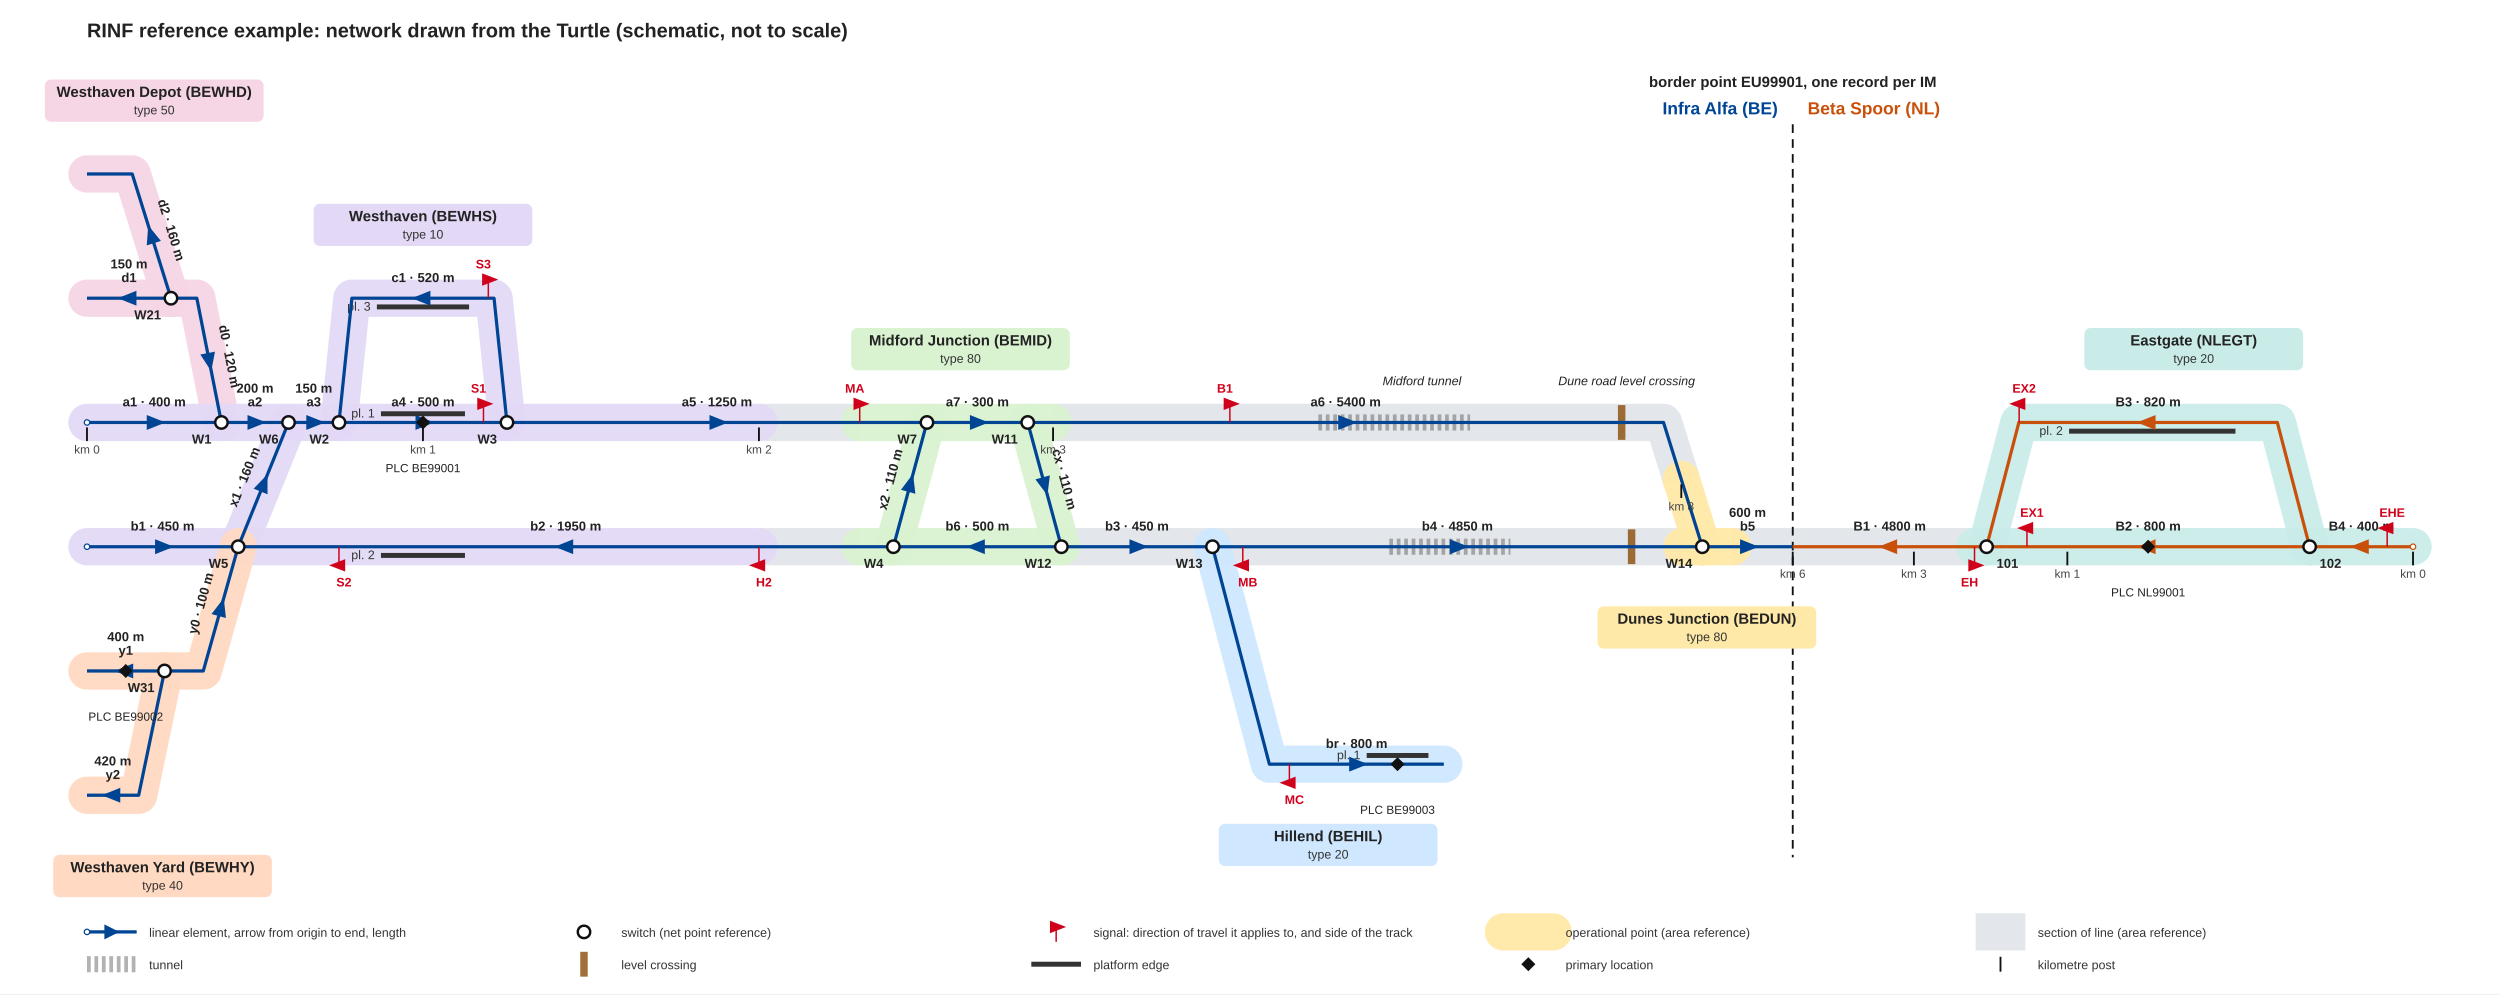
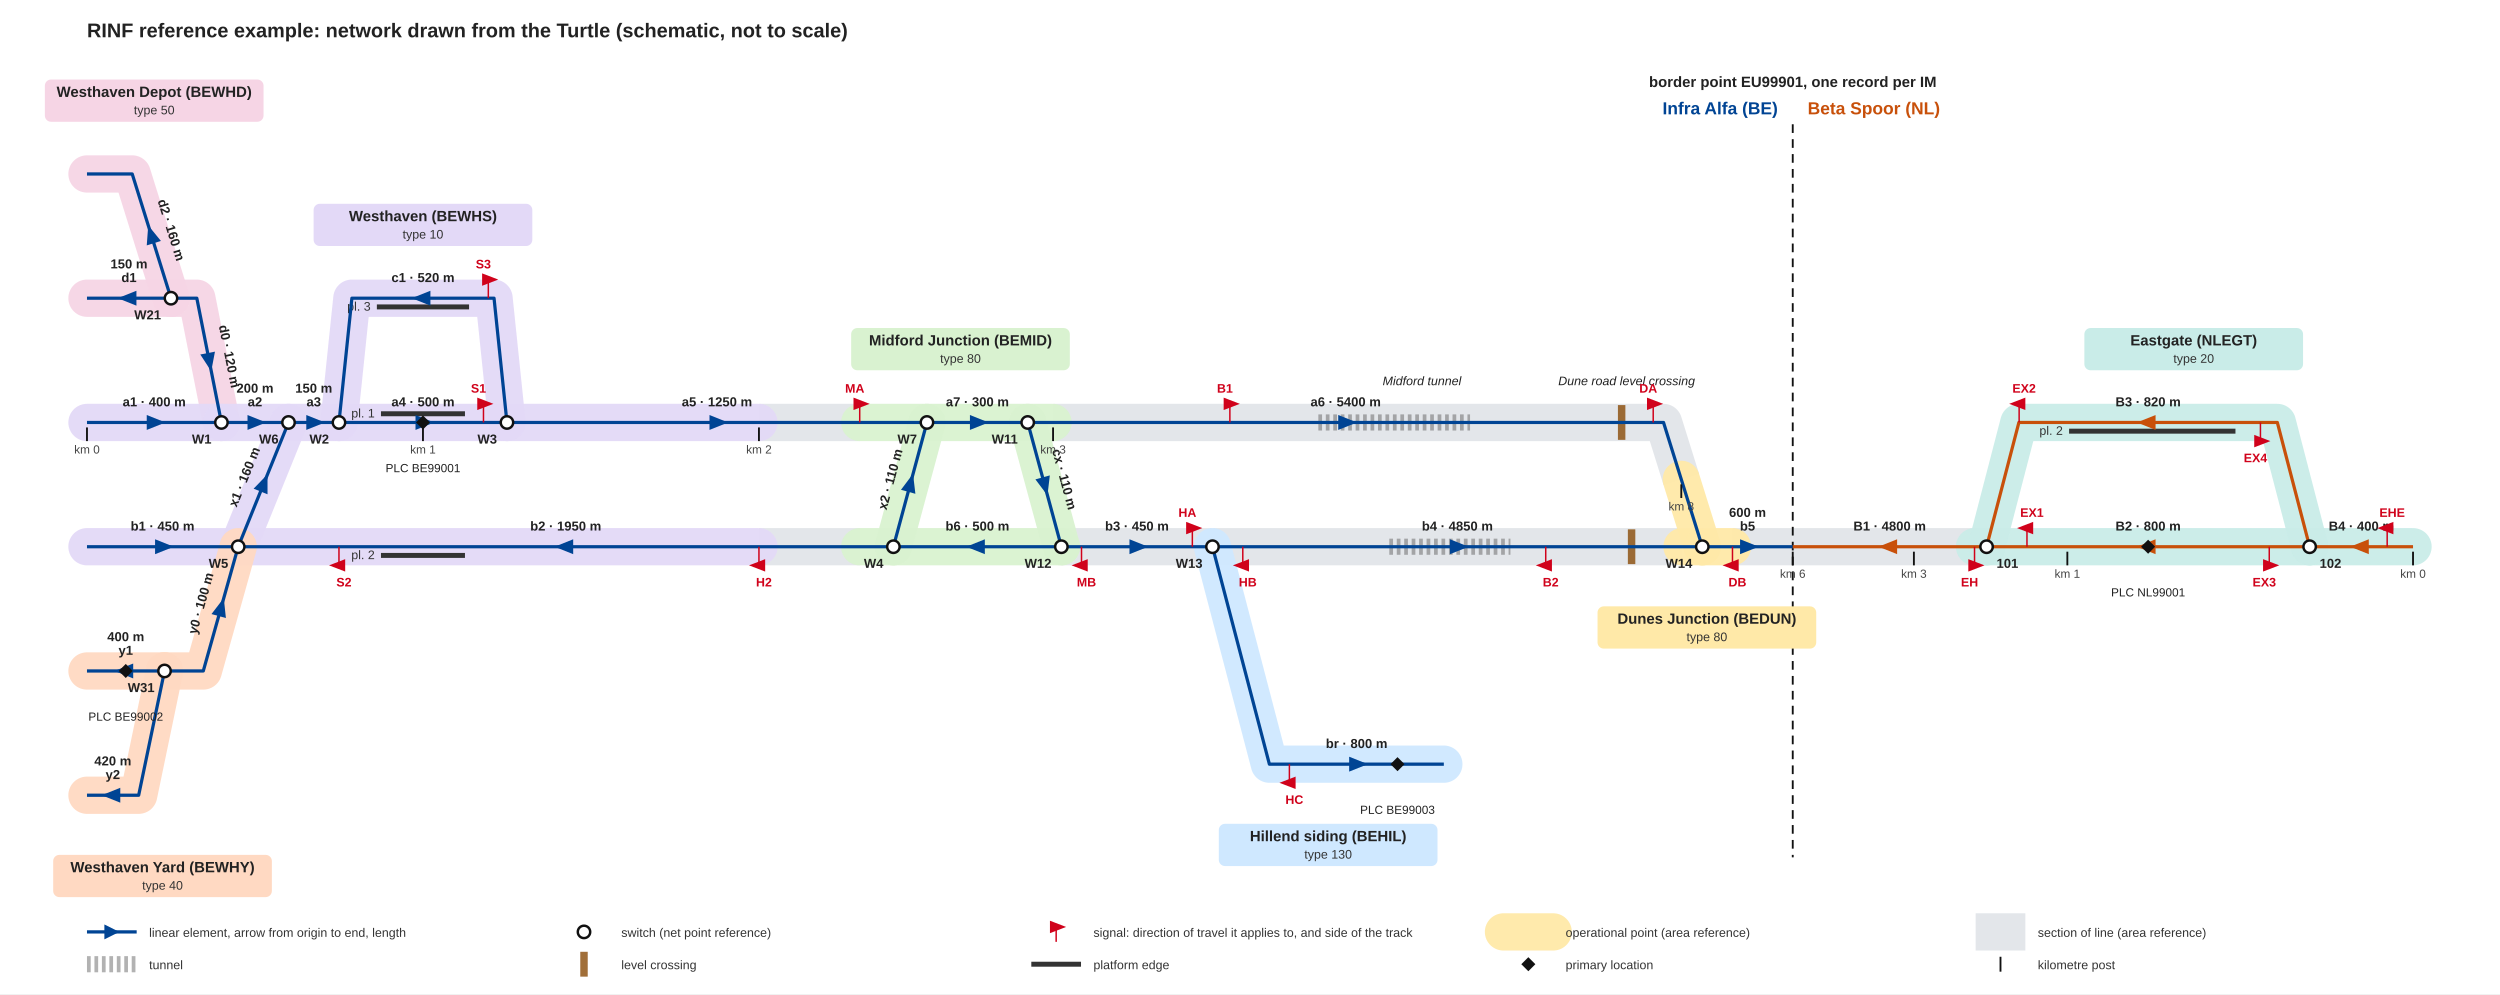
<svg xmlns="http://www.w3.org/2000/svg" viewBox="0 0 2012 800" width="2012" height="800">
  <style>text{font-family:Arial,Helvetica,sans-serif;font-size:11px;fill:#222}.le{fill:none;stroke-width:2.6;stroke-linejoin:round}
.lelab{font-size:10.5px;font-weight:bold}.op{fill:none;stroke-width:30;stroke-linecap:round;stroke-linejoin:round;opacity:.95}
.sol{fill:none;stroke:#e3e6ea;stroke-width:30;stroke-linecap:butt;stroke-linejoin:round}.tunnel{fill:none;stroke:#555;stroke-width:13;stroke-dasharray:3 3;opacity:.45}
.lc{stroke:#8a4b08;stroke-width:6;opacity:.8}.pe{fill:none;stroke:#333;stroke-width:4}.sw{fill:#fff;stroke:#111;stroke-width:2}
.swt{font-weight:bold;font-size:10.5px}.sig{fill:#d0021b}.sigl{stroke:#d0021b;stroke-width:1.2}.sigt{fill:#d0021b;font-size:10px;font-weight:bold}
.kp{stroke:#111;stroke-width:1.5}.kpt{font-size:9.5px;fill:#444}.pl{fill:#111}.plt{font-size:9.5px}.small{font-size:10px;fill:#333}.opname{font-weight:bold;font-size:12px}
.feat{font-size:10px;font-style:italic}.border{stroke:#111;stroke-width:1.5;stroke-dasharray:7 5}.imbe{fill:#004494;font-weight:bold;font-size:14px}.imnl{fill:#c8500a;font-weight:bold;font-size:14px}
.title{font-size:16px;font-weight:bold}</style>
  <rect width="2012" height="800" fill="#fff" />
  <text x="70" y="30" class="title">RINF reference example: network drawn from the Turtle (schematic, not to scale)</text>
  <path d="M1394.3,440.0 L1442.8,440.0" class="sol" />
  <path d="M975.8,440.0 L1353.7,440.0" class="sol" />
  <path d="M847.5,340.0 L1338.8,340.0 L1353.1,385.8" class="sol" />
  <path d="M854.2,440.0 L975.8,440.0" class="sol" />
  <path d="M610.8,340.0 L691.9,340.0" class="sol" />
  <path d="M691.9,440.0 L610.8,440.0" class="sol" />
  <path d="M1589.1,440.0 L1442.8,440.0" class="sol" />
  <line x1="1442.8" y1="100" x2="1442.8" y2="690" class="border" />
  <text x="1442.8" y="70.0" text-anchor="middle" class="opname">border point EU99901, one record per IM</text>
  <text x="1430.8" y="92.0" text-anchor="end" class="imbe">Infra Alfa (BE)</text>
  <text x="1454.8" y="92.0" text-anchor="start" class="imnl">Beta Spoor (NL)</text>
  <path d="M1353.1,385.8 L1370.0,440.0" class="op" stroke="#ffe9a8" />
  <path d="M1353.7,440.0 L1370.0,440.0" class="op" stroke="#ffe9a8" />
  <path d="M1370.0,440.0 L1394.3,440.0" class="op" stroke="#ffe9a8" />
  <path d="M975.8,440.0 L1021.6,615.0 L1162.0,615.0" class="op" stroke="#cfe8ff" />
  <path d="M691.9,340.0 L746.0,340.0" class="op" stroke="#d9f2d0" />
  <path d="M746.0,340.0 L827.1,340.0" class="op" stroke="#d9f2d0" />
  <path d="M827.1,340.0 L847.5,340.0" class="op" stroke="#d9f2d0" />
  <path d="M719.0,440.0 L691.9,440.0" class="op" stroke="#d9f2d0" />
  <path d="M854.2,440.0 L719.0,440.0" class="op" stroke="#d9f2d0" />
  <path d="M719.0,440.0 L746.0,340.0" class="op" stroke="#d9f2d0" />
  <path d="M827.1,340.0 L854.2,440.0" class="op" stroke="#d9f2d0" />
  <path d="M137.6,240.0 L158.4,240.0 L178.2,340.0" class="op" stroke="#f6d5e5" />
  <path d="M137.6,240.0 L70.0,240.0" class="op" stroke="#f6d5e5" />
  <path d="M137.6,240.0 L106.4,140.0 L70.0,140.0" class="op" stroke="#f6d5e5" />
  <path d="M70.0,340.0 L178.2,340.0" class="op" stroke="#e3d9f7" />
  <path d="M178.2,340.0 L232.2,340.0" class="op" stroke="#e3d9f7" />
  <path d="M232.2,340.0 L272.8,340.0" class="op" stroke="#e3d9f7" />
  <path d="M272.8,340.0 L408.0,340.0" class="op" stroke="#e3d9f7" />
  <path d="M408.0,340.0 L610.8,340.0" class="op" stroke="#e3d9f7" />
  <path d="M70.0,440.0 L191.7,440.0" class="op" stroke="#e3d9f7" />
  <path d="M610.8,440.0 L191.7,440.0" class="op" stroke="#e3d9f7" />
  <path d="M408.0,340.0 L397.6,240.0 L283.2,240.0 L272.8,340.0" class="op" stroke="#e3d9f7" />
  <path d="M191.7,440.0 L232.2,340.0" class="op" stroke="#e3d9f7" />
  <path d="M132.4,540.0 L163.6,540.0 L191.7,440.0" class="op" stroke="#ffd9c2" />
  <path d="M132.4,540.0 L70.0,540.0" class="op" stroke="#ffd9c2" />
  <path d="M132.4,540.0 L111.6,640.0 L70.0,640.0" class="op" stroke="#ffd9c2" />
  <path d="M1942.0,440.0 L1858.8,440.0" class="op" stroke="#c9ece8" />
  <path d="M1858.8,440.0 L1598.8,440.0" class="op" stroke="#c9ece8" />
  <path d="M1598.8,440.0 L1589.1,440.0" class="op" stroke="#c9ece8" />
  <path d="M1858.8,440.0 L1832.8,340.0 L1624.8,340.0 L1598.8,440.0" class="op" stroke="#c9ece8" />
  <path d="M1061.0,340.0 L1183.1,340.0" class="tunnel" />
  <path d="M1118.1,440.0 L1215.6,440.0" class="tunnel" />
  <text x="1144.4" y="310.0" text-anchor="middle" class="feat">Midford tunnel</text>
  <line x1="1305.1" y1="326.0" x2="1305.1" y2="354.0" class="lc" />
  <line x1="1313.1" y1="426.0" x2="1313.1" y2="454.0" class="lc" />
  <text x="1309.1" y="310.0" text-anchor="middle" class="feat">Dune road level crossing</text>
  <path d="M306.6,333.0 L374.2,333.0" class="pe" />
  <text x="301.6" y="336.0" text-anchor="end" class="small">pl. 1</text>
  <path d="M377.5,247.0 L303.3,247.0" class="pe" />
  <text x="298.3" y="250.0" text-anchor="end" class="small">pl. 3</text>
  <path d="M374.2,447.0 L306.6,447.0" class="pe" />
  <text x="301.6" y="450.0" text-anchor="end" class="small">pl. 2</text>
-   <path d="M1099.9,608.0 L1149.6,608.0" class="pe" />
-   <text x="1094.9" y="611.0" text-anchor="end" class="small">pl. 1</text>
  <path d="M1799.1,347.0 L1665.2,347.0" class="pe" />
  <text x="1660.2" y="350.0" text-anchor="end" class="small">pl. 2</text>
  <path d="M70.0,340.0 L178.2,340.0" class="le" stroke="#004494" />
  <path d="M133.1,340.0 L118.1,346.0 L118.1,334.0Z" fill="#004494" />
  <text transform="translate(124.1,340.0) rotate(0.0)" y="-13" text-anchor="middle" class="lelab" fill="#004494">a1 · 400 m</text>
-   <circle cx="70.0" cy="340.0" r="2.2" fill="#fff" stroke="#004494" />
  <path d="M178.2,340.0 L232.2,340.0" class="le" stroke="#004494" />
  <path d="M214.2,340.0 L199.2,346.0 L199.2,334.0Z" fill="#004494" />
  <text transform="translate(205.2,340.0) rotate(0.0)" y="-24" text-anchor="middle" class="lelab" fill="#004494">200 m</text>
  <text transform="translate(205.2,340.0) rotate(0.0)" y="-13" text-anchor="middle" class="lelab" fill="#004494">a2</text>
-   <circle cx="178.2" cy="340.0" r="2.2" fill="#fff" stroke="#004494" />
  <path d="M232.2,340.0 L272.8,340.0" class="le" stroke="#004494" />
  <path d="M261.5,340.0 L246.5,346.0 L246.5,334.0Z" fill="#004494" />
  <text transform="translate(252.5,340.0) rotate(0.0)" y="-24" text-anchor="middle" class="lelab" fill="#004494">150 m</text>
  <text transform="translate(252.5,340.0) rotate(0.0)" y="-13" text-anchor="middle" class="lelab" fill="#004494">a3</text>
-   <circle cx="232.2" cy="340.0" r="2.2" fill="#fff" stroke="#004494" />
  <path d="M272.8,340.0 L408.0,340.0" class="le" stroke="#004494" />
  <path d="M349.4,340.0 L334.4,346.0 L334.4,334.0Z" fill="#004494" />
  <text transform="translate(340.4,340.0) rotate(0.0)" y="-13" text-anchor="middle" class="lelab" fill="#004494">a4 · 500 m</text>
-   <circle cx="272.8" cy="340.0" r="2.2" fill="#fff" stroke="#004494" />
  <path d="M408.0,340.0 L746.0,340.0" class="le" stroke="#004494" />
  <path d="M586.0,340.0 L571.0,346.0 L571.0,334.0Z" fill="#004494" />
  <text transform="translate(577.0,340.0) rotate(0.0)" y="-13" text-anchor="middle" class="lelab" fill="#004494">a5 · 1250 m</text>
-   <circle cx="408.0" cy="340.0" r="2.2" fill="#fff" stroke="#004494" />
  <path d="M827.1,340.0 L1338.8,340.0 L1370.0,440.0" class="le" stroke="#004494" />
  <path d="M1092.0,340.0 L1077.0,346.0 L1077.0,334.0Z" fill="#004494" />
  <text transform="translate(1083.0,340.0) rotate(0.0)" y="-13" text-anchor="middle" class="lelab" fill="#004494">a6 · 5400 m</text>
-   <circle cx="827.1" cy="340.0" r="2.2" fill="#fff" stroke="#004494" />
  <path d="M746.0,340.0 L827.1,340.0" class="le" stroke="#004494" />
  <path d="M795.6,340.0 L780.6,346.0 L780.6,334.0Z" fill="#004494" />
  <text transform="translate(786.6,340.0) rotate(0.0)" y="-13" text-anchor="middle" class="lelab" fill="#004494">a7 · 300 m</text>
-   <circle cx="746.0" cy="340.0" r="2.2" fill="#fff" stroke="#004494" />
  <path d="M70.0,440.0 L191.7,440.0" class="le" stroke="#004494" />
  <path d="M139.8,440.0 L124.8,446.0 L124.8,434.0Z" fill="#004494" />
  <text transform="translate(130.8,440.0) rotate(0.0)" y="-13" text-anchor="middle" class="lelab" fill="#004494">b1 · 450 m</text>
-   <circle cx="70.0" cy="440.0" r="2.2" fill="#fff" stroke="#004494" />
  <path d="M719.0,440.0 L191.7,440.0" class="le" stroke="#004494" />
  <path d="M446.3,440.0 L461.3,434.0 L461.3,446.0Z" fill="#004494" />
  <text transform="translate(455.3,440.0) rotate(360.0)" y="-13" text-anchor="middle" class="lelab" fill="#004494">b2 · 1950 m</text>
-   <circle cx="719.0" cy="440.0" r="2.2" fill="#fff" stroke="#004494" />
  <path d="M854.2,440.0 L975.8,440.0" class="le" stroke="#004494" />
  <path d="M924.0,440.0 L909.0,446.0 L909.0,434.0Z" fill="#004494" />
  <text transform="translate(915.0,440.0) rotate(0.0)" y="-13" text-anchor="middle" class="lelab" fill="#004494">b3 · 450 m</text>
-   <circle cx="854.2" cy="440.0" r="2.2" fill="#fff" stroke="#004494" />
  <path d="M975.8,440.0 L1370.0,440.0" class="le" stroke="#004494" />
  <path d="M1181.9,440.0 L1166.9,446.0 L1166.9,434.0Z" fill="#004494" />
  <text transform="translate(1172.9,440.0) rotate(0.0)" y="-13" text-anchor="middle" class="lelab" fill="#004494">b4 · 4850 m</text>
-   <circle cx="975.8" cy="440.0" r="2.2" fill="#fff" stroke="#004494" />
  <path d="M1370.0,440.0 L1442.8,440.0" class="le" stroke="#004494" />
  <path d="M1415.4,440.0 L1400.4,446.0 L1400.4,434.0Z" fill="#004494" />
  <text transform="translate(1406.4,440.0) rotate(0.0)" y="-24" text-anchor="middle" class="lelab" fill="#004494">600 m</text>
  <text transform="translate(1406.4,440.0) rotate(0.0)" y="-13" text-anchor="middle" class="lelab" fill="#004494">b5</text>
-   <circle cx="1370.0" cy="440.0" r="2.2" fill="#fff" stroke="#004494" />
  <path d="M854.2,440.0 L719.0,440.0" class="le" stroke="#004494" />
  <path d="M777.6,440.0 L792.6,434.0 L792.6,446.0Z" fill="#004494" />
  <text transform="translate(786.6,440.0) rotate(360.0)" y="-13" text-anchor="middle" class="lelab" fill="#004494">b6 · 500 m</text>
-   <circle cx="854.2" cy="440.0" r="2.2" fill="#fff" stroke="#004494" />
  <path d="M975.8,440.0 L1021.6,615.0 L1162.0,615.0" class="le" stroke="#004494" />
  <path d="M1100.8,615.0 L1085.8,621.0 L1085.8,609.0Z" fill="#004494" />
  <text transform="translate(1091.8,615.0) rotate(0.0)" y="-13" text-anchor="middle" class="lelab" fill="#004494">br · 800 m</text>
-   <circle cx="975.8" cy="440.0" r="2.2" fill="#fff" stroke="#004494" />
  <path d="M408.0,340.0 L397.6,240.0 L283.2,240.0 L272.8,340.0" class="le" stroke="#004494" />
  <path d="M331.4,240.0 L346.4,234.0 L346.4,246.0Z" fill="#004494" />
  <text transform="translate(340.4,240.0) rotate(360.0)" y="-13" text-anchor="middle" class="lelab" fill="#004494">c1 · 520 m</text>
-   <circle cx="408.0" cy="340.0" r="2.2" fill="#fff" stroke="#004494" />
  <path d="M827.1,340.0 L854.2,440.0" class="le" stroke="#004494" />
  <path d="M843.0,398.7 L833.3,385.8 L844.9,382.6Z" fill="#004494" />
  <text transform="translate(840.6,390.0) rotate(74.9)" y="-13" text-anchor="middle" class="lelab" fill="#004494">cx · 110 m</text>
-   <circle cx="827.1" cy="340.0" r="2.2" fill="#fff" stroke="#004494" />
  <path d="M137.6,240.0 L158.4,240.0 L178.2,340.0" class="le" stroke="#004494" />
  <path d="M170.0,298.8 L161.2,285.3 L173.0,283.0Z" fill="#004494" />
  <text transform="translate(168.3,290.0) rotate(78.8)" y="-13" text-anchor="middle" class="lelab" fill="#004494">d0 · 120 m</text>
-   <circle cx="137.6" cy="240.0" r="2.2" fill="#fff" stroke="#004494" />
  <path d="M137.6,240.0 L70.0,240.0" class="le" stroke="#004494" />
  <path d="M94.8,240.0 L109.8,234.0 L109.8,246.0Z" fill="#004494" />
  <text transform="translate(103.8,240.0) rotate(360.0)" y="-24" text-anchor="middle" class="lelab" fill="#004494">150 m</text>
  <text transform="translate(103.8,240.0) rotate(360.0)" y="-13" text-anchor="middle" class="lelab" fill="#004494">d1</text>
-   <circle cx="137.6" cy="240.0" r="2.2" fill="#fff" stroke="#004494" />
  <path d="M137.6,240.0 L106.4,140.0 L70.0,140.0" class="le" stroke="#004494" />
  <path d="M119.3,181.4 L129.5,193.9 L118.1,197.5Z" fill="#004494" />
  <text transform="translate(122.0,190.0) rotate(72.7)" y="-13" text-anchor="middle" class="lelab" fill="#004494">d2 · 160 m</text>
-   <circle cx="137.6" cy="240.0" r="2.2" fill="#fff" stroke="#004494" />
  <path d="M191.7,440.0 L232.2,340.0" class="le" stroke="#004494" />
  <path d="M215.3,381.7 L215.3,397.8 L204.1,393.3Z" fill="#004494" />
  <text transform="translate(212.0,390.0) rotate(-67.9)" y="-13" text-anchor="middle" class="lelab" fill="#004494">x1 · 160 m</text>
-   <circle cx="191.7" cy="440.0" r="2.2" fill="#fff" stroke="#004494" />
  <path d="M719.0,440.0 L746.0,340.0" class="le" stroke="#004494" />
  <path d="M734.8,381.3 L736.7,397.4 L725.1,394.2Z" fill="#004494" />
  <text transform="translate(732.5,390.0) rotate(-74.9)" y="-13" text-anchor="middle" class="lelab" fill="#004494">x2 · 110 m</text>
-   <circle cx="719.0" cy="440.0" r="2.2" fill="#fff" stroke="#004494" />
  <path d="M132.4,540.0 L163.6,540.0 L191.7,440.0" class="le" stroke="#004494" />
  <path d="M180.1,481.3 L181.8,497.4 L170.2,494.2Z" fill="#004494" />
  <text transform="translate(177.6,490.0) rotate(-74.3)" y="-13" text-anchor="middle" class="lelab" fill="#004494">y0 · 100 m</text>
-   <circle cx="132.4" cy="540.0" r="2.2" fill="#fff" stroke="#004494" />
  <path d="M132.4,540.0 L70.0,540.0" class="le" stroke="#004494" />
  <path d="M92.2,540.0 L107.2,534.0 L107.2,546.0Z" fill="#004494" />
  <text transform="translate(101.2,540.0) rotate(360.0)" y="-24" text-anchor="middle" class="lelab" fill="#004494">400 m</text>
  <text transform="translate(101.2,540.0) rotate(360.0)" y="-13" text-anchor="middle" class="lelab" fill="#004494">y1</text>
-   <circle cx="132.4" cy="540.0" r="2.2" fill="#fff" stroke="#004494" />
  <path d="M132.4,540.0 L111.6,640.0 L70.0,640.0" class="le" stroke="#004494" />
  <path d="M81.8,640.0 L96.8,634.0 L96.8,646.0Z" fill="#004494" />
  <text transform="translate(90.8,640.0) rotate(360.0)" y="-24" text-anchor="middle" class="lelab" fill="#004494">420 m</text>
  <text transform="translate(90.8,640.0) rotate(360.0)" y="-13" text-anchor="middle" class="lelab" fill="#004494">y2</text>
-   <circle cx="132.4" cy="540.0" r="2.2" fill="#fff" stroke="#004494" />
  <path d="M1598.8,440.0 L1442.8,440.0" class="le" stroke="#c8500a" />
  <path d="M1511.8,440.0 L1526.8,434.0 L1526.8,446.0Z" fill="#c8500a" />
  <text transform="translate(1520.8,440.0) rotate(360.0)" y="-13" text-anchor="middle" class="lelab" fill="#c8500a">B1 · 4800 m</text>
-   <circle cx="1598.8" cy="440.0" r="2.2" fill="#fff" stroke="#c8500a" />
  <path d="M1858.8,440.0 L1598.8,440.0" class="le" stroke="#c8500a" />
  <path d="M1719.8,440.0 L1734.8,434.0 L1734.8,446.0Z" fill="#c8500a" />
  <text transform="translate(1728.8,440.0) rotate(360.0)" y="-13" text-anchor="middle" class="lelab" fill="#c8500a">B2 · 800 m</text>
-   <circle cx="1858.8" cy="440.0" r="2.2" fill="#fff" stroke="#c8500a" />
  <path d="M1858.8,440.0 L1832.8,340.0 L1624.8,340.0 L1598.8,440.0" class="le" stroke="#c8500a" />
  <path d="M1719.8,340.0 L1734.8,334.0 L1734.8,346.0Z" fill="#c8500a" />
  <text transform="translate(1728.8,340.0) rotate(360.0)" y="-13" text-anchor="middle" class="lelab" fill="#c8500a">B3 · 820 m</text>
-   <circle cx="1858.8" cy="440.0" r="2.2" fill="#fff" stroke="#c8500a" />
  <path d="M1942.0,440.0 L1858.8,440.0" class="le" stroke="#c8500a" />
  <path d="M1891.4,440.0 L1906.4,434.0 L1906.4,446.0Z" fill="#c8500a" />
  <text transform="translate(1900.4,440.0) rotate(360.0)" y="-13" text-anchor="middle" class="lelab" fill="#c8500a">B4 · 400 m</text>
-   <circle cx="1942.0" cy="440.0" r="2.2" fill="#fff" stroke="#c8500a" />
  <line x1="70.0" y1="344.0" x2="70.0" y2="355.0" class="kp" />
  <text x="70.0" y="365.0" text-anchor="middle" class="kpt">km 0</text>
  <line x1="340.4" y1="344.0" x2="340.4" y2="355.0" class="kp" />
  <text x="340.4" y="365.0" text-anchor="middle" class="kpt">km 1</text>
  <line x1="610.8" y1="344.0" x2="610.8" y2="355.0" class="kp" />
  <text x="610.8" y="365.0" text-anchor="middle" class="kpt">km 2</text>
  <line x1="847.5" y1="344.0" x2="847.5" y2="355.0" class="kp" />
  <text x="847.5" y="365.0" text-anchor="middle" class="kpt">km 3</text>
  <line x1="1353.1" y1="389.8" x2="1353.1" y2="400.8" class="kp" />
  <text x="1353.1" y="410.8" text-anchor="middle" class="kpt">km 8</text>
  <line x1="1942.0" y1="444.0" x2="1942.0" y2="455.0" class="kp" />
  <text x="1942.0" y="465.0" text-anchor="middle" class="kpt">km 0</text>
  <line x1="1663.8" y1="444.0" x2="1663.8" y2="455.0" class="kp" />
  <text x="1663.8" y="465.0" text-anchor="middle" class="kpt">km 1</text>
  <line x1="1540.3" y1="444.0" x2="1540.3" y2="455.0" class="kp" />
  <text x="1540.3" y="465.0" text-anchor="middle" class="kpt">km 3</text>
  <line x1="1442.8" y1="444.0" x2="1442.8" y2="455.0" class="kp" />
  <text x="1442.8" y="465.0" text-anchor="middle" class="kpt">km 6</text>
  <circle cx="178.2" cy="340.0" r="5" class="sw" />
  <text x="170.2" y="357.0" text-anchor="end" class="swt">W1</text>
  <circle cx="232.2" cy="340.0" r="5" class="sw" />
  <text x="224.2" y="357.0" text-anchor="end" class="swt">W6</text>
  <circle cx="272.8" cy="340.0" r="5" class="sw" />
  <text x="264.8" y="357.0" text-anchor="end" class="swt">W2</text>
  <circle cx="408.0" cy="340.0" r="5" class="sw" />
  <text x="400.0" y="357.0" text-anchor="end" class="swt">W3</text>
  <circle cx="137.6" cy="240.0" r="5" class="sw" />
  <text x="129.6" y="257.0" text-anchor="end" class="swt">W21</text>
  <circle cx="132.4" cy="540.0" r="5" class="sw" />
  <text x="124.4" y="557.0" text-anchor="end" class="swt">W31</text>
  <circle cx="746.0" cy="340.0" r="5" class="sw" />
  <text x="738.0" y="357.0" text-anchor="end" class="swt">W7</text>
  <circle cx="719.0" cy="440.0" r="5" class="sw" />
  <text x="711.0" y="457.0" text-anchor="end" class="swt">W4</text>
  <circle cx="827.1" cy="340.0" r="5" class="sw" />
  <text x="819.1" y="357.0" text-anchor="end" class="swt">W11</text>
  <circle cx="854.2" cy="440.0" r="5" class="sw" />
  <text x="846.2" y="457.0" text-anchor="end" class="swt">W12</text>
  <circle cx="975.8" cy="440.0" r="5" class="sw" />
  <text x="967.8" y="457.0" text-anchor="end" class="swt">W13</text>
  <circle cx="1370.0" cy="440.0" r="5" class="sw" />
  <text x="1362.0" y="457.0" text-anchor="end" class="swt">W14</text>
  <circle cx="191.7" cy="440.0" r="5" class="sw" />
  <text x="183.7" y="457.0" text-anchor="end" class="swt">W5</text>
  <circle cx="1598.8" cy="440.0" r="5" class="sw" />
  <text x="1606.8" y="457.0" text-anchor="start" class="swt">101</text>
  <circle cx="1858.8" cy="440.0" r="5" class="sw" />
  <text x="1866.8" y="457.0" text-anchor="start" class="swt">102</text>
  <line x1="389.1" y1="340.0" x2="389.1" y2="325.0" class="sigl" />
  <path d="M397.1,325.0 L384.1,330.0 L384.1,320.0Z" class="sig" />
  <text x="385.1" y="316.0" text-anchor="middle" class="sigt">S1</text>
  <line x1="393.0" y1="240.0" x2="393.0" y2="225.0" class="sigl" />
  <path d="M401.0,225.0 L388.0,230.0 L388.0,220.0Z" class="sig" />
  <text x="389.0" y="216.0" text-anchor="middle" class="sigt">S3</text>
  <line x1="272.8" y1="440.0" x2="272.8" y2="455.0" class="sigl" />
  <path d="M264.8,455.0 L277.8,450.0 L277.8,460.0Z" class="sig" />
  <text x="276.8" y="472.0" text-anchor="middle" class="sigt">S2</text>
  <line x1="610.8" y1="440.0" x2="610.8" y2="455.0" class="sigl" />
  <path d="M602.8,455.0 L615.8,450.0 L615.8,460.0Z" class="sig" />
  <text x="614.8" y="472.0" text-anchor="middle" class="sigt">H2</text>
  <line x1="989.8" y1="340.0" x2="989.8" y2="325.0" class="sigl" />
  <path d="M997.8,325.0 L984.8,330.0 L984.8,320.0Z" class="sig" />
  <text x="985.8" y="316.0" text-anchor="middle" class="sigt">B1</text>
  <line x1="691.9" y1="340.0" x2="691.9" y2="325.0" class="sigl" />
  <path d="M699.9,325.0 L686.9,330.0 L686.9,320.0Z" class="sig" />
  <text x="687.9" y="316.0" text-anchor="middle" class="sigt">MA</text>
+   <line x1="870.4" y1="440.0" x2="870.4" y2="455.0" class="sigl" />
+   <path d="M862.4,455.0 L875.4,450.0 L875.4,460.0Z" class="sig" />
+   <text x="874.4" y="472.0" text-anchor="middle" class="sigt">MB</text>
+   <line x1="959.6" y1="440.0" x2="959.6" y2="425.0" class="sigl" />
+   <path d="M967.6,425.0 L954.6,430.0 L954.6,420.0Z" class="sig" />
+   <text x="955.6" y="416.0" text-anchor="middle" class="sigt">HA</text>
  <line x1="1000.2" y1="440.0" x2="1000.2" y2="455.0" class="sigl" />
  <path d="M992.2,455.0 L1005.2,450.0 L1005.2,460.0Z" class="sig" />
-   <text x="1004.2" y="472.0" text-anchor="middle" class="sigt">MB</text>
+   <text x="1004.2" y="472.0" text-anchor="middle" class="sigt">HB</text>
  <line x1="1037.7" y1="615.0" x2="1037.7" y2="630.0" class="sigl" />
  <path d="M1029.7,630.0 L1042.7,625.0 L1042.7,635.0Z" class="sig" />
-   <text x="1041.7" y="647.0" text-anchor="middle" class="sigt">MC</text>
+   <text x="1041.7" y="647.0" text-anchor="middle" class="sigt">HC</text>
+   <line x1="1244.0" y1="440.0" x2="1244.0" y2="455.0" class="sigl" />
+   <path d="M1236.0,455.0 L1249.0,450.0 L1249.0,460.0Z" class="sig" />
+   <text x="1248.0" y="472.0" text-anchor="middle" class="sigt">B2</text>
+   <line x1="1330.5" y1="340.0" x2="1330.5" y2="325.0" class="sigl" />
+   <path d="M1338.5,325.0 L1325.5,330.0 L1325.5,320.0Z" class="sig" />
+   <text x="1326.5" y="316.0" text-anchor="middle" class="sigt">DA</text>
+   <line x1="1394.3" y1="440.0" x2="1394.3" y2="455.0" class="sigl" />
+   <path d="M1386.3,455.0 L1399.3,450.0 L1399.3,460.0Z" class="sig" />
+   <text x="1398.3" y="472.0" text-anchor="middle" class="sigt">DB</text>
  <line x1="1589.1" y1="440.0" x2="1589.1" y2="455.0" class="sigl" />
  <path d="M1597.1,455.0 L1584.1,460.0 L1584.1,450.0Z" class="sig" />
  <text x="1585.1" y="472.0" text-anchor="middle" class="sigt">EH</text>
  <line x1="1631.3" y1="440.0" x2="1631.3" y2="425.0" class="sigl" />
  <path d="M1623.3,425.0 L1636.3,420.0 L1636.3,430.0Z" class="sig" />
  <text x="1635.3" y="416.0" text-anchor="middle" class="sigt">EX1</text>
  <line x1="1625.0" y1="340.0" x2="1625.0" y2="325.0" class="sigl" />
  <path d="M1617.0,325.0 L1630.0,320.0 L1630.0,330.0Z" class="sig" />
  <text x="1629.0" y="316.0" text-anchor="middle" class="sigt">EX2</text>
+   <line x1="1826.3" y1="440.0" x2="1826.3" y2="455.0" class="sigl" />
+   <path d="M1834.3,455.0 L1821.3,460.0 L1821.3,450.0Z" class="sig" />
+   <text x="1822.3" y="472.0" text-anchor="middle" class="sigt">EX3</text>
+   <line x1="1819.2" y1="340.0" x2="1819.2" y2="355.0" class="sigl" />
+   <path d="M1827.2,355.0 L1814.2,360.0 L1814.2,350.0Z" class="sig" />
+   <text x="1815.2" y="372.0" text-anchor="middle" class="sigt">EX4</text>
  <line x1="1921.2" y1="440.0" x2="1921.2" y2="425.0" class="sigl" />
  <path d="M1913.2,425.0 L1926.2,420.0 L1926.2,430.0Z" class="sig" />
  <text x="1925.2" y="416.0" text-anchor="middle" class="sigt">EHE</text>
  <rect x="336.4" y="336.0" width="8" height="8" class="pl" transform="rotate(45 340.4 340.0)" />
  <text x="340.4" y="380.0" text-anchor="middle" class="plt">PLC BE99001</text>
  <rect x="97.2" y="536.0" width="8" height="8" class="pl" transform="rotate(45 101.2 540.0)" />
  <text x="101.2" y="580.0" text-anchor="middle" class="plt">PLC BE99002</text>
  <rect x="1120.7" y="611.0" width="8" height="8" class="pl" transform="rotate(45 1124.7 615.0)" />
  <text x="1124.7" y="655.0" text-anchor="middle" class="plt">PLC BE99003</text>
  <rect x="1724.8" y="436.0" width="8" height="8" class="pl" transform="rotate(45 1728.8 440.0)" />
  <text x="1728.8" y="480.0" text-anchor="middle" class="plt">PLC NL99001</text>
  <rect x="1285.7" y="488.0" width="176" height="34" rx="5" fill="#ffe9a8" />
  <text x="1373.7" y="502.0" text-anchor="middle" class="opname">Dunes Junction (BEDUN)</text>
  <text x="1373.7" y="516.0" text-anchor="middle" class="small">type 80</text>
  <rect x="980.9" y="663.0" width="176" height="34" rx="5" fill="#cfe8ff" />
-   <text x="1068.9" y="677.0" text-anchor="middle" class="opname">Hillend (BEHIL)</text>
-   <text x="1068.9" y="691.0" text-anchor="middle" class="small">type 20</text>
+   <text x="1068.9" y="677.0" text-anchor="middle" class="opname">Hillend siding (BEHIL)</text>
+   <text x="1068.9" y="691.0" text-anchor="middle" class="small">type 130</text>
  <rect x="685.0" y="264.0" width="176" height="34" rx="5" fill="#d9f2d0" />
  <text x="773.0" y="278.0" text-anchor="middle" class="opname">Midford Junction (BEMID)</text>
  <text x="773.0" y="292.0" text-anchor="middle" class="small">type 80</text>
  <rect x="36.1" y="64.0" width="176" height="34" rx="5" fill="#f6d5e5" />
  <text x="124.1" y="78.0" text-anchor="middle" class="opname">Westhaven Depot (BEWHD)</text>
  <text x="124.1" y="92.0" text-anchor="middle" class="small">type 50</text>
  <rect x="252.4" y="164.0" width="176" height="34" rx="5" fill="#e3d9f7" />
  <text x="340.4" y="178.0" text-anchor="middle" class="opname">Westhaven (BEWHS)</text>
  <text x="340.4" y="192.0" text-anchor="middle" class="small">type 10</text>
  <rect x="42.8" y="688.0" width="176" height="34" rx="5" fill="#ffd9c2" />
  <text x="130.8" y="702.0" text-anchor="middle" class="opname">Westhaven Yard (BEWHY)</text>
  <text x="130.8" y="716.0" text-anchor="middle" class="small">type 40</text>
  <rect x="1677.5" y="264.0" width="176" height="34" rx="5" fill="#c9ece8" />
  <text x="1765.5" y="278.0" text-anchor="middle" class="opname">Eastgate (NLEGT)</text>
  <text x="1765.5" y="292.0" text-anchor="middle" class="small">type 20</text>
  <g transform="translate(70,750)">
    <path d="M0,0 L40,0" class="le" stroke="#004494" />
    <path d="M26,0 L14,-6 L14,6Z" fill="#004494" />
-     <circle cx="0" cy="0" r="2.2" fill="#fff" stroke="#004494" />
    <text x="50" y="4" class="small" text-anchor="start">linear element, arrow from origin to end, length</text>
  </g>
  <g transform="translate(450,750)">
    <circle cx="20" cy="0" r="5" class="sw" />
    <text x="50" y="4" class="small" text-anchor="start">switch (net point reference)</text>
  </g>
  <g transform="translate(830,750)">
    <line x1="20" y1="8" x2="20" y2="-4" class="sigl" />
    <path d="M28,-4 L15,-9 L15,1Z" class="sig" />
    <text x="50" y="4" class="small" text-anchor="start">signal: direction of travel it applies to, and side of the track</text>
  </g>
  <g transform="translate(1210,750)">
    <path d="M0,0 L40,0" class="op" stroke="#ffe9a8" />
    <text x="50" y="4" class="small" text-anchor="start">operational point (area reference)</text>
  </g>
  <g transform="translate(1590,750)">
    <path d="M0,0 L40,0" class="sol" />
    <text x="50" y="4" class="small" text-anchor="start">section of line (area reference)</text>
  </g>
  <g transform="translate(70,776)">
    <path d="M0,0 L40,0" class="tunnel" />
    <text x="50" y="4" class="small" text-anchor="start">tunnel</text>
  </g>
  <g transform="translate(450,776)">
    <line x1="20" y1="-10" x2="20" y2="10" class="lc" />
    <text x="50" y="4" class="small" text-anchor="start">level crossing</text>
  </g>
  <g transform="translate(830,776)">
    <path d="M0,0 L40,0" class="pe" />
    <text x="50" y="4" class="small" text-anchor="start">platform edge</text>
  </g>
  <g transform="translate(1210,776)">
    <rect x="16" y="-4" width="8" height="8" class="pl" transform="rotate(45 20 0)" />
    <text x="50" y="4" class="small" text-anchor="start">primary location</text>
  </g>
  <g transform="translate(1590,776)">
    <line x1="20" y1="-6" x2="20" y2="6" class="kp" />
    <text x="50" y="4" class="small" text-anchor="start">kilometre post</text>
  </g>
</svg>
